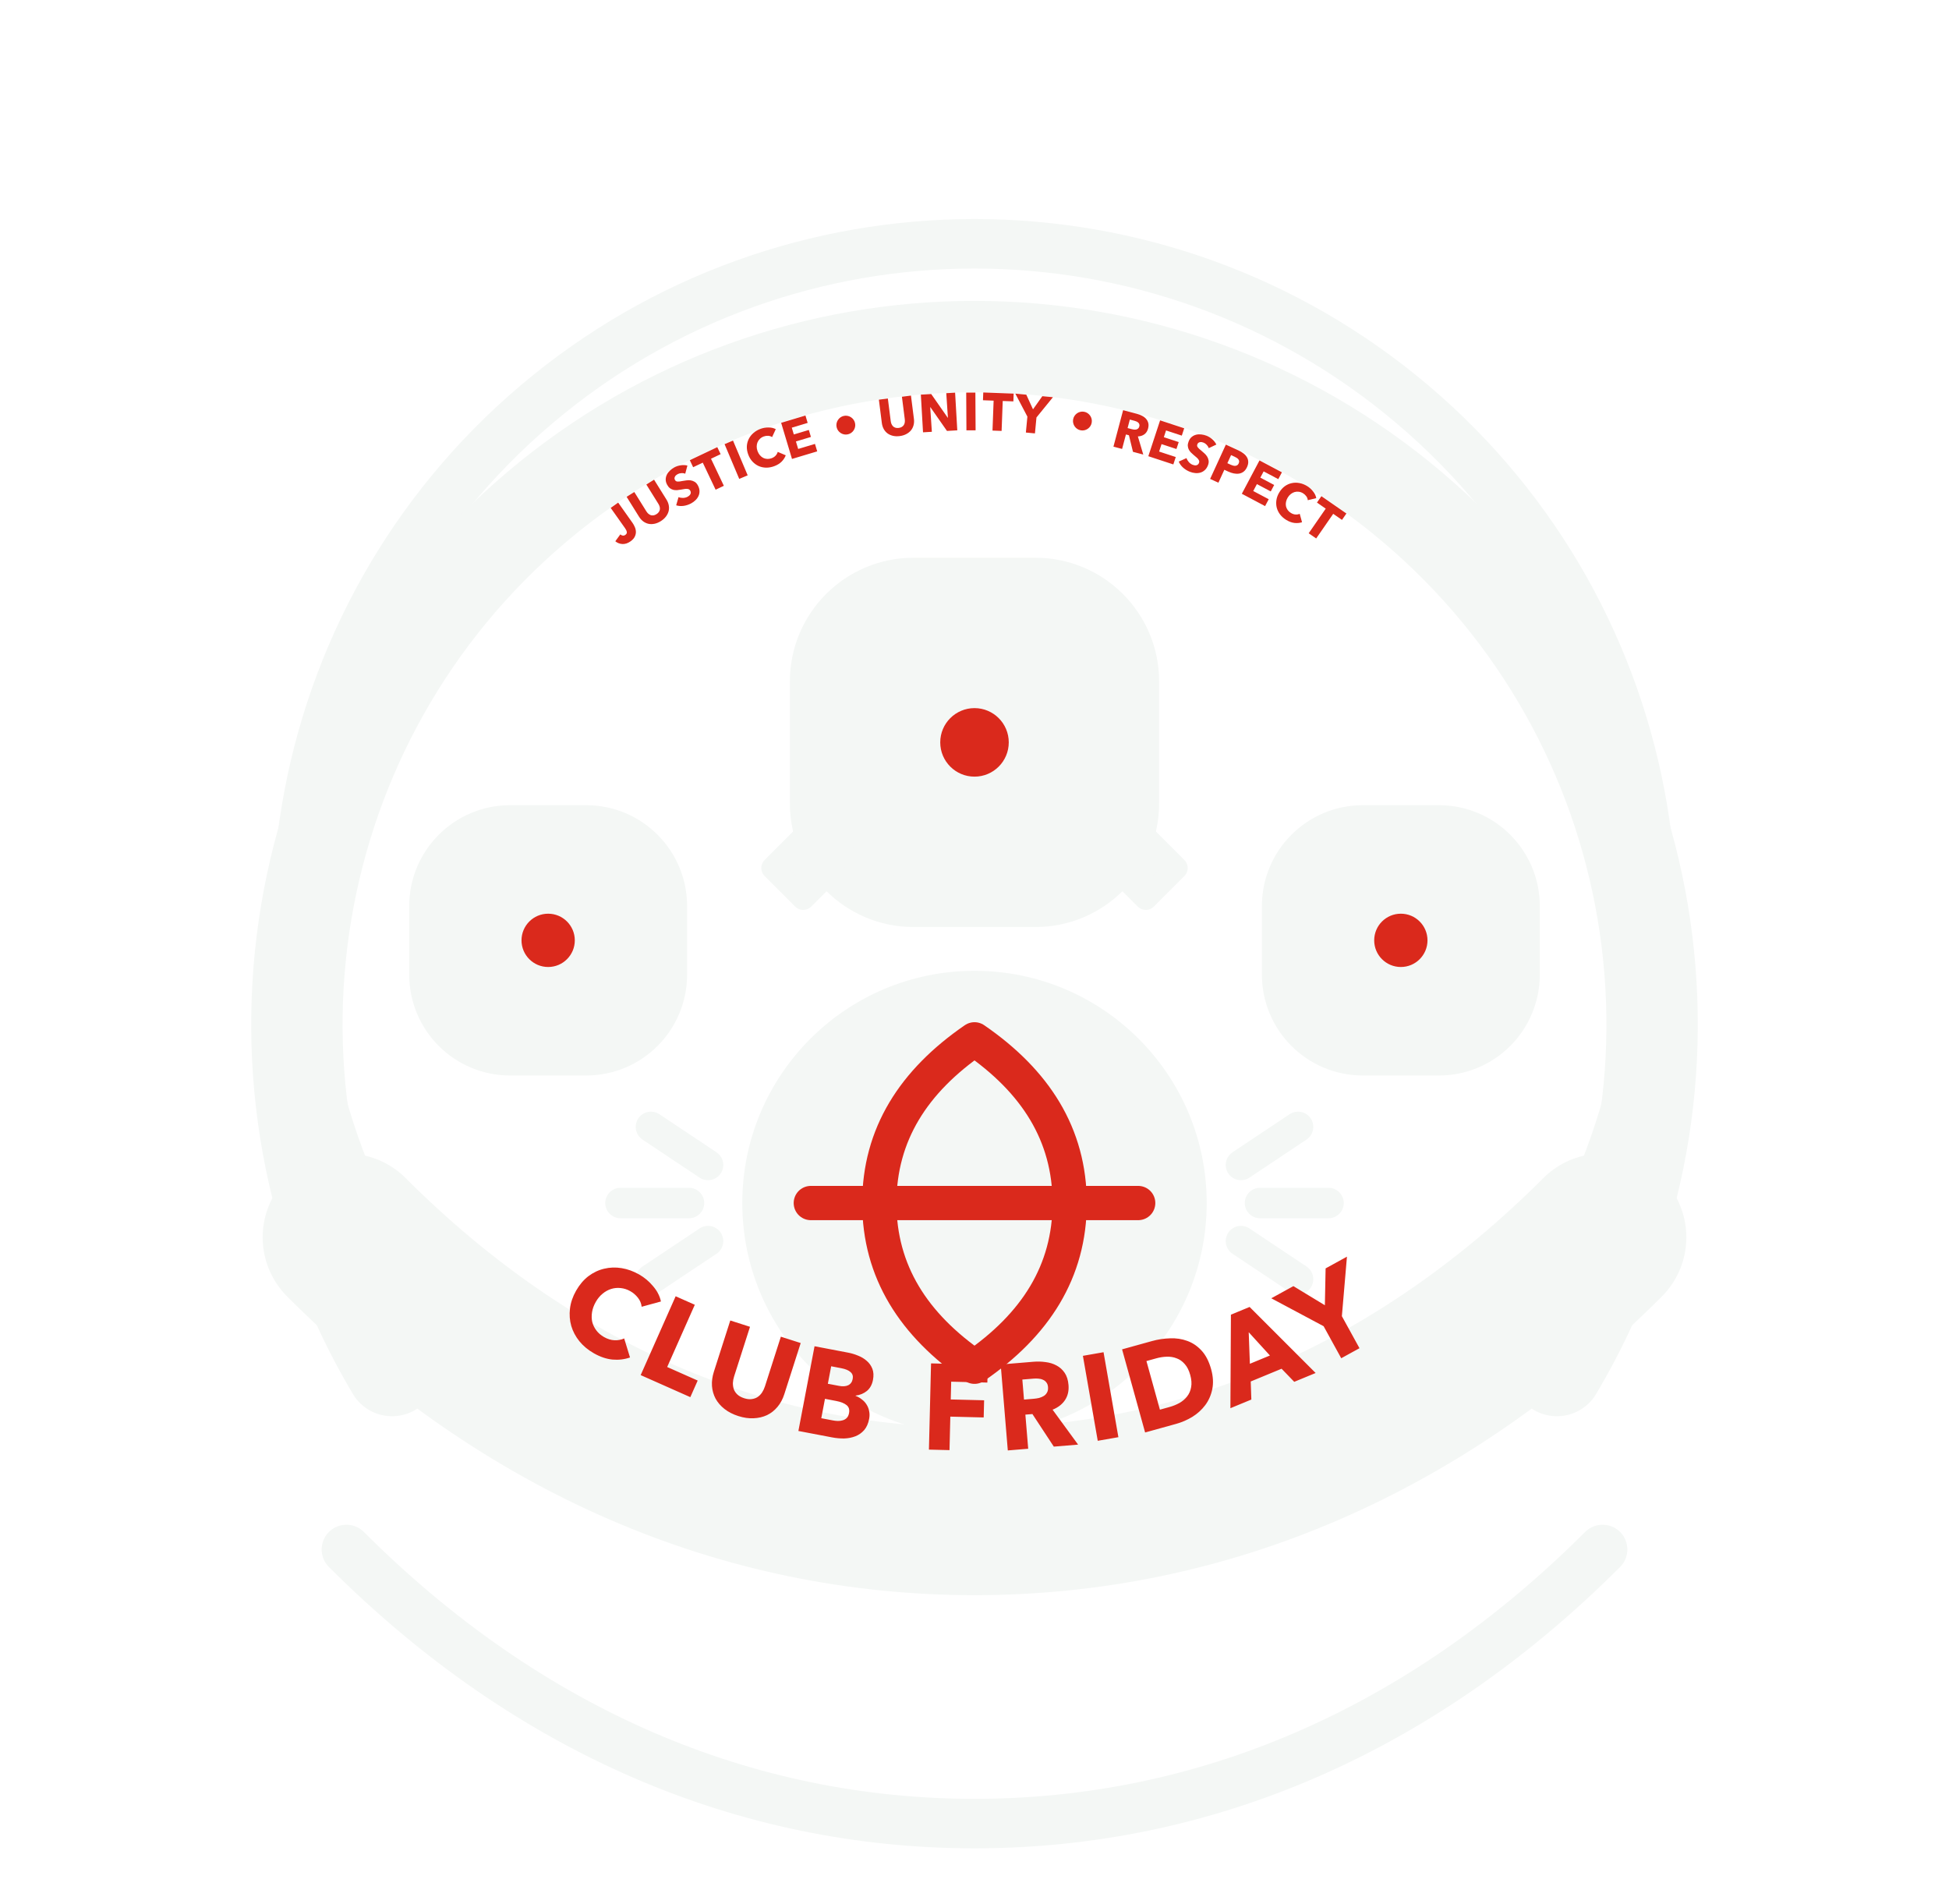
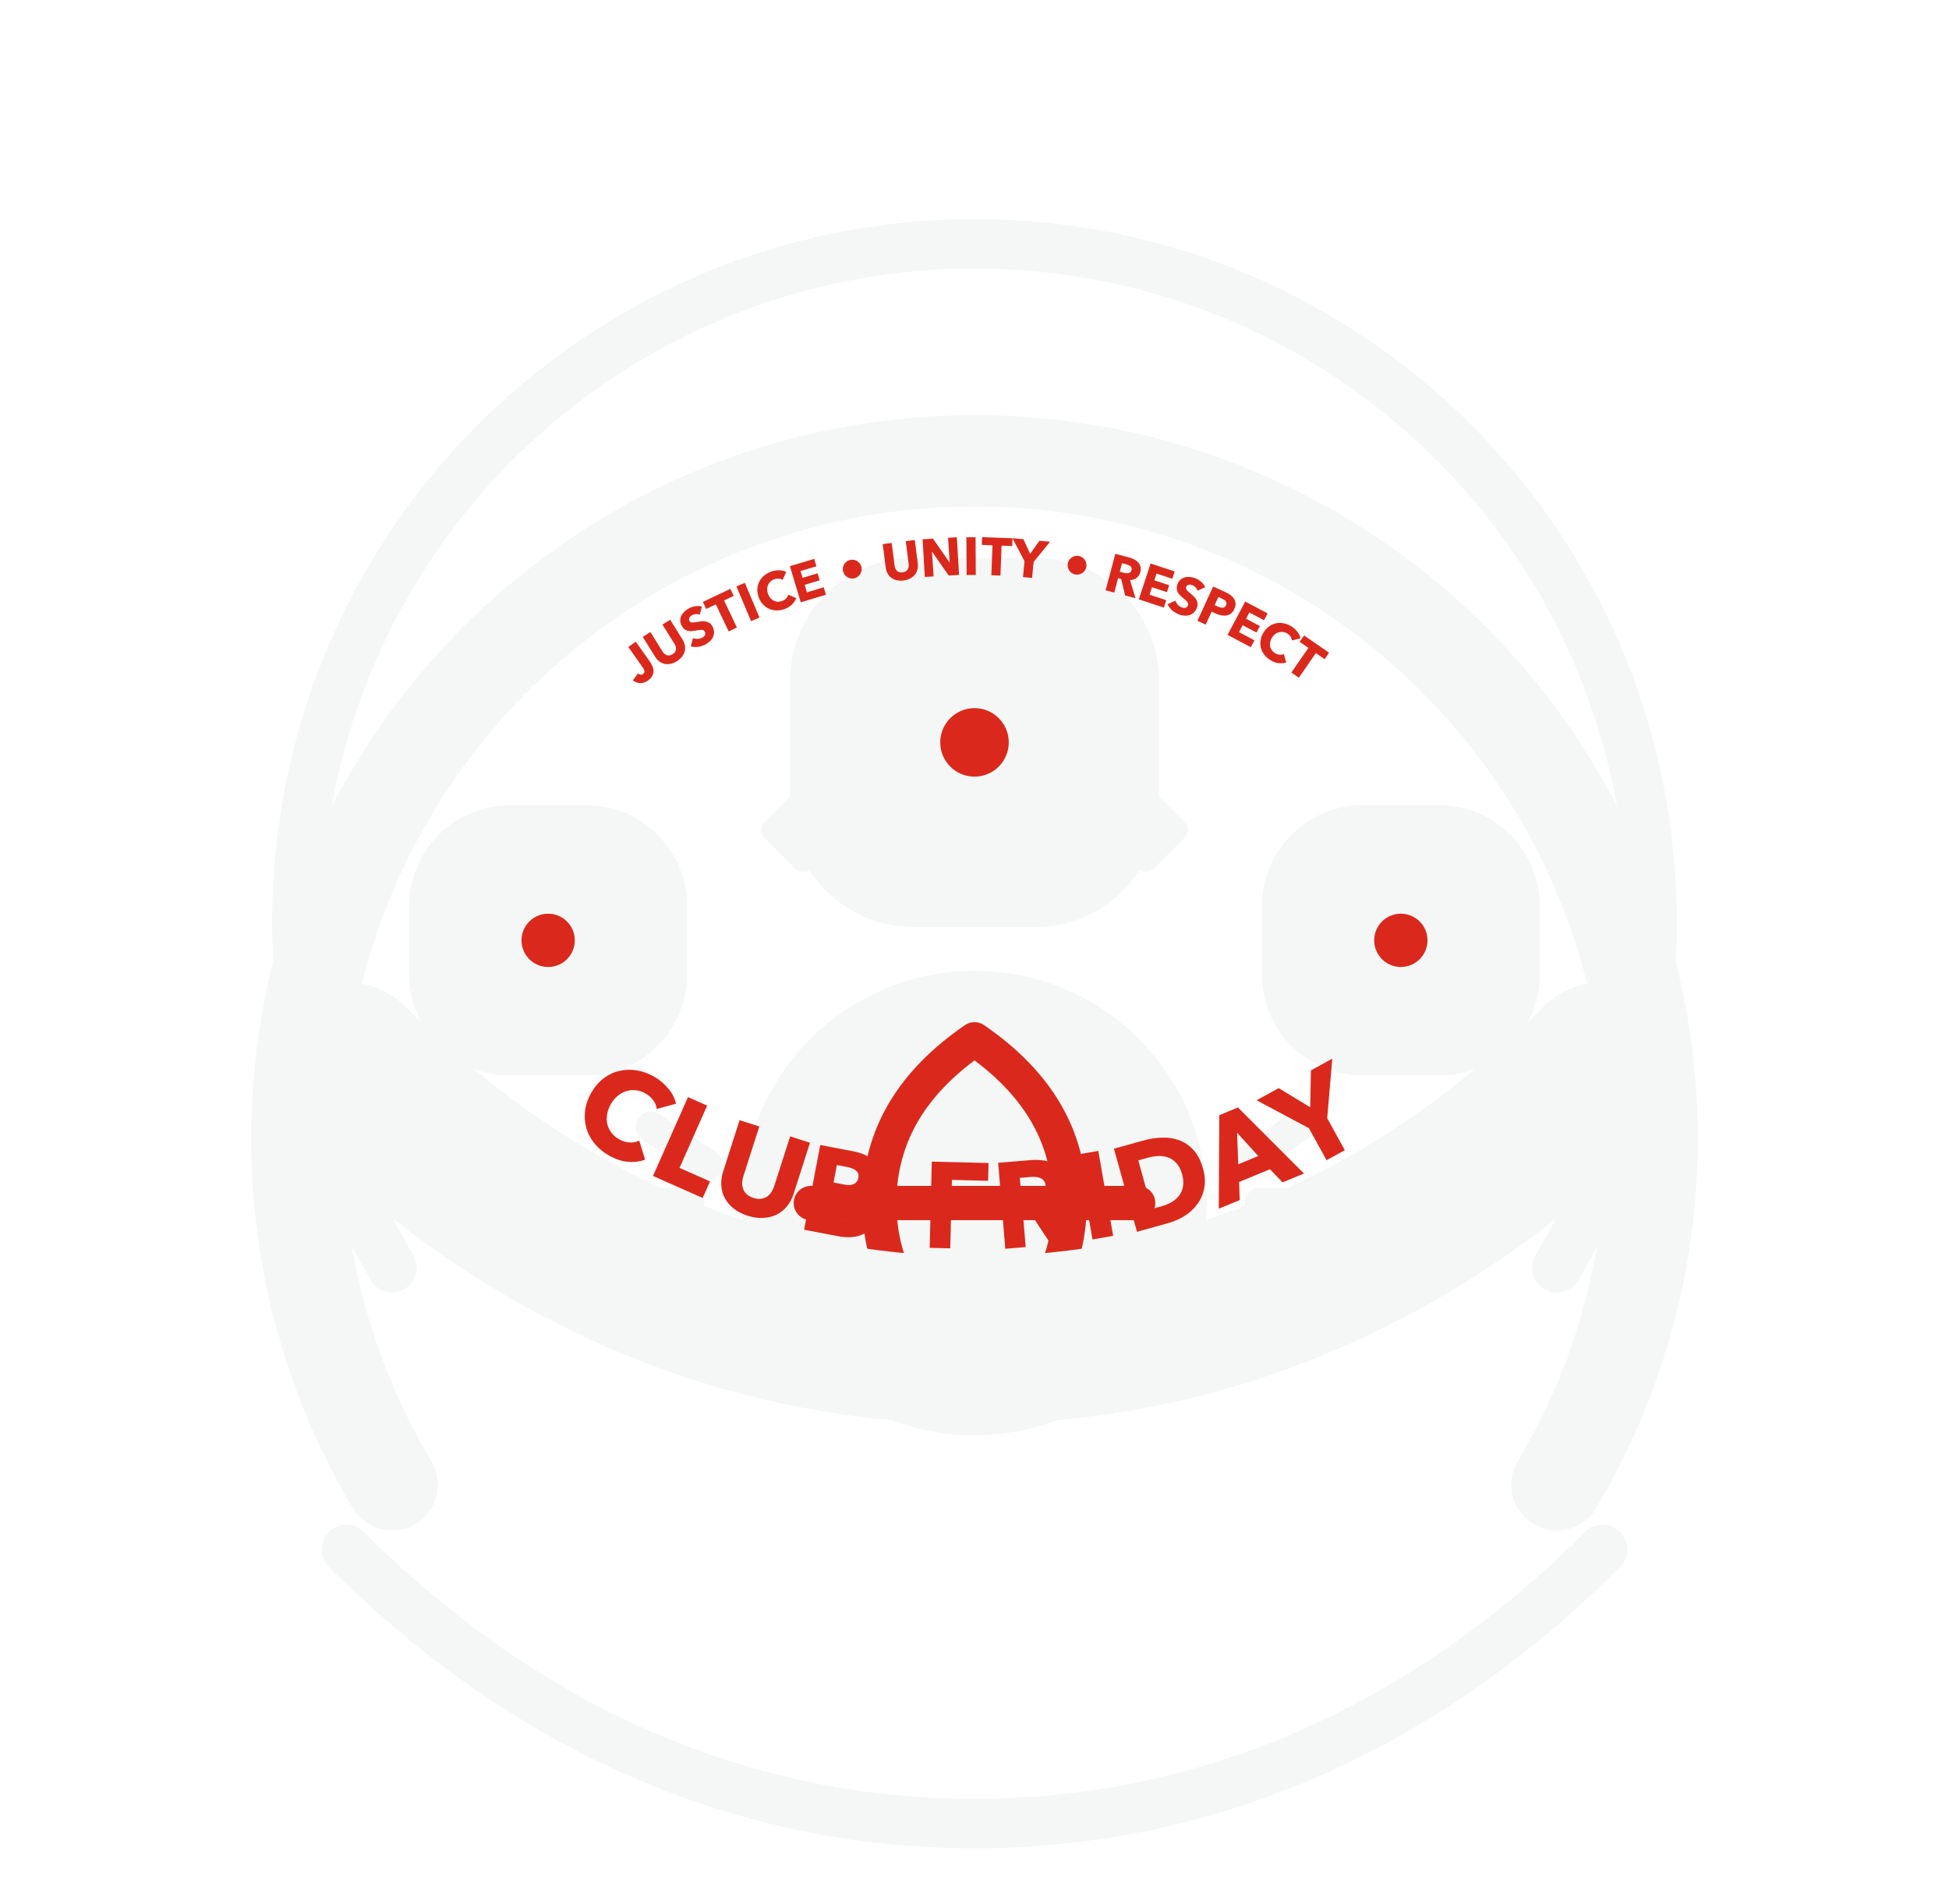
<svg xmlns="http://www.w3.org/2000/svg" viewBox="0 0 512 500" role="img" aria-labelledby="title desc" version="1.1" id="svg15">
  <g stroke="#F4F7F5" stroke-width="13" stroke-linecap="round" stroke-linejoin="round" id="g8">
    <path fill="none" stroke="#F4F7F5" d="M103 333a178 178 0 1 1 306 0" id="path1" />
    <g id="younger-member" aria-label="younger-member">
      <rect x="114" y="218" width="60" height="58" rx="20" fill="#F4F7F5" stroke="#F4F7F5" id="rect1" />
      <circle cx="144" cy="247" r="7" fill="#DA291C" stroke="none" id="circle1" />
    </g>
    <g id="adult-member" aria-label="adult-member">
      <rect x="214" y="153" width="84" height="84" rx="26" fill="#F4F7F5" stroke="#F4F7F5" id="rect2" />
      <circle cx="256" cy="195" r="9" fill="#DA291C" stroke="none" id="circle2" />
    </g>
    <g id="older-member" aria-label="older-member">
      <rect x="338" y="218" width="60" height="58" rx="20" fill="#F4F7F5" stroke="#F4F7F5" id="rect3" />
      <circle cx="368" cy="247" r="7" fill="#DA291C" stroke="none" id="circle3" />
    </g>
    <circle cx="256" cy="316" r="55" fill="#F4F7F5" stroke="#F4F7F5" stroke-width="12" id="circle4" />
    <path fill="none" stroke="#DA291C" stroke-width="9" d="M256 273c-16 11-25 25-25 43s9 32 25 43m0-86c16 11 25 25 25 43s-9 32-25 43m-43-43h86" id="path4" />
    <path fill="none" stroke="#F4F7F5" stroke-width="8" d="M181 316h-18M186 306l-15-10M186 326l-15 10M331 316h18M326 306l15-10M326 326l15 10" id="path5" />
    <path fill="none" stroke="#F4F7F5" d="M91 407c48 48 105 72 165 72s117-24 165-72" id="path6" />
-     <path fill="#F4F7F5" stroke="#F4F7F5" stroke-width="6" d="m211 220 8 8-8 8-8-8z" id="path7" />
-     <path fill="#F4F7F5" stroke="#F4F7F5" stroke-width="6" d="m301 220 8 8-8 8-8-8z" id="path8" />
+     <path fill="#F4F7F5" stroke="#F4F7F5" stroke-width="6" d="m211 210 8 8-8 8-8-8z" id="path7" />
+     <path fill="#F4F7F5" stroke="#F4F7F5" stroke-width="6" d="m301 210 8 8-8 8-8-8z" id="path8" />
  </g>
  <defs id="defs8">
-     <path id="motto-arc" d="M103 360a178 178 0 1 1 306 0" />
-     <path id="name-arc" d="M91 325c48 48 105 72 165 72s117-24 165-72" />
+     <path id="motto-arc" d="M103 390a178 178 0 1 1 306 0" />
+     <path id="name-arc" d="M91 280c48 48 105 72 165 72s117-24 165-72" />
  </defs>
-   <path d="M103 360a178 178 0 1 1 306 0" fill="none" stroke="#F4F7F5" stroke-width="24" stroke-linecap="round" id="path9" />
-   <path d="M91 325c48 48 105 72 165 72s117-24 165-72" fill="none" stroke="#F4F7F5" stroke-width="44" stroke-linecap="round" id="path10" />
+   <path d="M103 390a178 178 0 1 1 306 0" fill="none" stroke="#F4F7F5" stroke-width="24" stroke-linecap="round" id="path9" />
+   <path d="M91 280c48 48 105 72 165 72s117-24 165-72" fill="none" stroke="#F4F7F5" stroke-width="44" stroke-linecap="round" id="path10" />
  <g font-family="Avenir Next, Trebuchet MS, Arial, sans-serif" text-anchor="middle" id="g15">
    <g id="text14" style="font-weight:700;font-size:14px;letter-spacing:1.5" aria-label="JUSTICE•UNITY•RESPECT">
-       <path style="fill:#da291c" d="m 166.165,137.345 q 0.34,0.48 0.597,1.087 0.269,0.598 0.287,1.254 0.022,0.636 -0.302,1.294 -0.312,0.65 -1.135,1.232 -1.029,0.728 -2.086,0.687 -1.066,-0.052 -1.885,-0.724 l 1.313,-1.804 q 0.306,0.263 0.65,0.312 0.355,0.041 0.663,-0.178 0.48,-0.34 0.394,-0.776 -0.074,-0.445 -0.455,-0.982 l -3.777,-5.337 1.966,-1.391 3.769,5.325 z m 8.923,-6.108 q 0.474,0.76 0.605,1.553 0.136,0.773 -0.058,1.521 -0.201,0.736 -0.723,1.408 -0.51,0.664 -1.329,1.175 -0.832,0.519 -1.652,0.684 -0.821,0.165 -1.558,0.015 -0.745,-0.163 -1.379,-0.625 -0.642,-0.474 -1.116,-1.234 l -3.267,-5.239 2.02,-1.259 3.163,5.073 q 0.215,0.344 0.491,0.602 0.288,0.25 0.621,0.388 0.338,0.119 0.724,0.076 0.398,-0.05 0.825,-0.317 0.428,-0.267 0.636,-0.594 0.22,-0.335 0.262,-0.691 0.035,-0.368 -0.075,-0.729 -0.109,-0.361 -0.324,-0.705 l -3.163,-5.073 2.031,-1.267 3.267,5.239 z m 4.921,-6.804 q -0.458,-0.198 -1.008,-0.154 -0.544,0.025 -0.95,0.245 -0.209,0.114 -0.411,0.271 -0.189,0.15 -0.301,0.355 -0.119,0.192 -0.148,0.431 -0.024,0.22 0.116,0.478 0.12,0.221 0.287,0.322 0.179,0.094 0.411,0.111 0.245,0.011 0.544,-0.025 0.293,-0.048 0.654,-0.116 0.523,-0.093 1.103,-0.169 0.573,-0.088 1.127,-0.007 0.554,0.082 1.053,0.384 0.492,0.29 0.846,0.942 0.407,0.751 0.425,1.458 0.023,0.688 -0.251,1.299 -0.274,0.611 -0.783,1.11 -0.509,0.5 -1.149,0.847 -0.935,0.508 -1.982,0.662 -1.054,0.142 -1.96,-0.147 l 0.616,-2.151 q 0.534,0.22 1.197,0.21 0.669,-0.029 1.186,-0.309 0.234,-0.127 0.429,-0.296 0.195,-0.169 0.295,-0.367 0.112,-0.204 0.11,-0.442 -0.002,-0.238 -0.142,-0.496 -0.134,-0.246 -0.35,-0.352 -0.217,-0.105 -0.524,-0.114 -0.302,-0.027 -0.706,0.049 -0.399,0.057 -0.903,0.156 -0.492,0.092 -0.998,0.128 -0.494,0.029 -0.967,-0.08 -0.468,-0.128 -0.885,-0.427 -0.412,-0.318 -0.732,-0.909 -0.394,-0.726 -0.379,-1.403 0.015,-0.677 0.314,-1.27 0.299,-0.593 0.822,-1.068 0.516,-0.487 1.131,-0.821 0.738,-0.401 1.648,-0.544 0.922,-0.15 1.788,0.065 z m 6.771,-3.936 3.375,7.107 -2.163,1.027 -3.375,-7.107 -2.529,1.201 -0.877,-1.846 7.221,-3.429 0.877,1.846 z m 7.417,5.295 -3.856,-9.131 2.218,-0.937 3.856,9.131 z m 12.221,-6.196 q -0.358,0.936 -1.11,1.689 -0.758,0.74 -1.941,1.174 -1.078,0.395 -2.128,0.377 -1.037,-0.022 -1.944,-0.421 -0.911,-0.412 -1.625,-1.179 -0.714,-0.767 -1.114,-1.858 -0.41,-1.117 -0.361,-2.164 0.062,-1.052 0.514,-1.933 0.447,-0.895 1.242,-1.574 0.795,-0.679 1.86,-1.069 0.986,-0.361 2.062,-0.353 1.085,-0.01 1.922,0.444 l -0.966,2.084 q -0.474,-0.318 -1.064,-0.341 -0.59,-0.022 -1.129,0.175 -0.592,0.217 -1.009,0.623 -0.409,0.389 -0.624,0.9 -0.215,0.511 -0.22,1.109 -0.009,0.585 0.217,1.203 0.231,0.631 0.621,1.084 0.39,0.454 0.871,0.709 0.49,0.238 1.053,0.27 0.563,0.032 1.142,-0.18 0.67,-0.246 1.074,-0.692 0.403,-0.446 0.551,-0.977 l 2.104,0.899 z m 1.637,0.952 -2.85,-9.493 6.383,-1.916 0.584,1.944 -4.17,1.252 0.535,1.783 3.942,-1.183 0.551,1.837 -3.942,1.183 0.592,1.971 4.412,-1.324 0.588,1.958 z" id="path15" />
-       <path style="fill:#da291c" d="m 224.62,111.146 q 0.109,0.506 0.011,0.986 -0.098,0.479 -0.355,0.878 -0.258,0.399 -0.655,0.685 -0.397,0.286 -0.903,0.395 -0.506,0.109 -0.986,0.011 -0.479,-0.098 -0.878,-0.355 -0.399,-0.258 -0.685,-0.655 -0.286,-0.397 -0.395,-0.903 -0.109,-0.506 -0.011,-0.986 0.098,-0.479 0.355,-0.878 0.258,-0.399 0.655,-0.685 0.397,-0.286 0.903,-0.395 0.506,-0.109 0.986,-0.011 0.479,0.098 0.878,0.355 0.399,0.258 0.685,0.655 0.286,0.397 0.395,0.903 z" id="path16" />
-       <path style="fill:#da291c" d="m 240.087,110.033 q 0.113,0.889 -0.099,1.664 -0.2,0.759 -0.688,1.358 -0.49,0.584 -1.245,0.977 -0.741,0.39 -1.699,0.512 -0.972,0.124 -1.787,-0.069 -0.815,-0.193 -1.422,-0.638 -0.609,-0.459 -0.992,-1.144 -0.385,-0.699 -0.498,-1.588 l -0.778,-6.125 2.361,-0.3 0.754,5.93 q 0.051,0.403 0.194,0.751 0.157,0.347 0.402,0.612 0.258,0.25 0.626,0.372 0.382,0.121 0.882,0.057 0.5,-0.064 0.826,-0.274 0.34,-0.213 0.527,-0.519 0.185,-0.32 0.236,-0.693 0.051,-0.373 1.6e-4,-0.776 l -0.754,-5.93 2.375,-0.302 0.778,6.125 z m 8.68,3.158 -4.358,-6.24 -0.042,0.002 0.431,6.468 -2.32,0.134 -0.573,-9.895 2.725,-0.158 4.343,6.227 0.042,-0.002 -0.43,-6.454 2.32,-0.134 0.573,9.895 z m 5.114,-0.148 -0.058,-9.912 2.408,-0.014 0.058,9.912 z m 9.534,-7.715 -0.295,7.862 -2.392,-0.09 0.295,-7.862 -2.798,-0.105 0.076,-2.043 7.988,0.299 -0.076,2.043 z m 8.861,4.33 -0.397,4.181 -2.383,-0.226 0.397,-4.181 -3.168,-6.038 2.885,0.274 1.758,3.851 2.451,-3.452 2.787,0.264 z" id="path17" />
-       <path style="fill:#da291c" d="m 286.788,111.029 q -0.091,0.51 -0.363,0.916 -0.272,0.406 -0.662,0.678 -0.39,0.272 -0.865,0.386 -0.476,0.114 -0.985,0.023 -0.51,-0.091 -0.916,-0.363 -0.406,-0.272 -0.678,-0.662 -0.272,-0.39 -0.386,-0.865 -0.114,-0.476 -0.023,-0.985 0.091,-0.51 0.363,-0.916 0.272,-0.406 0.662,-0.678 0.39,-0.272 0.865,-0.386 0.476,-0.114 0.985,-0.023 0.51,0.091 0.916,0.363 0.406,0.272 0.678,0.662 0.272,0.39 0.386,0.865 0.114,0.476 0.023,0.985 z" id="path18" />
-       <path style="fill:#da291c" d="m 297.63,118.681 -1.062,-4.352 -0.785,-0.208 -1.009,3.802 -2.273,-0.603 2.542,-9.581 3.654,0.969 q 0.69,0.183 1.3,0.504 0.627,0.311 1.052,0.786 0.438,0.478 0.602,1.116 0.164,0.637 -0.055,1.463 -0.258,0.974 -0.962,1.497 -0.704,0.523 -1.713,0.56 l 1.416,4.764 z m 1.668,-6.669 q 0.09,-0.338 -0.005,-0.581 -0.078,-0.252 -0.279,-0.422 -0.184,-0.179 -0.458,-0.295 -0.26,-0.112 -0.517,-0.181 l -1.231,-0.327 -0.592,2.233 1.096,0.291 q 0.284,0.075 0.593,0.114 0.312,0.025 0.588,-0.032 0.276,-0.057 0.486,-0.248 0.223,-0.187 0.32,-0.552 z m 2.365,7.819 3.096,-9.416 6.331,2.082 -0.634,1.928 -4.136,-1.36 -0.582,1.769 3.91,1.286 -0.599,1.822 -3.91,-1.286 -0.643,1.955 4.376,1.439 -0.638,1.942 z m 15.867,-2.116 q -0.144,-0.477 -0.531,-0.87 -0.369,-0.4 -0.8,-0.569 -0.222,-0.087 -0.472,-0.14 -0.237,-0.048 -0.465,-0.002 -0.223,0.033 -0.425,0.164 -0.184,0.124 -0.291,0.397 -0.092,0.235 -0.062,0.427 0.043,0.197 0.18,0.386 0.15,0.194 0.369,0.4 0.225,0.193 0.51,0.425 0.408,0.34 0.84,0.735 0.437,0.382 0.732,0.858 0.295,0.476 0.385,1.053 0.095,0.563 -0.175,1.254 -0.311,0.795 -0.841,1.264 -0.511,0.461 -1.155,0.645 -0.643,0.184 -1.354,0.116 -0.71,-0.068 -1.388,-0.333 -0.991,-0.388 -1.784,-1.089 -0.788,-0.714 -1.15,-1.593 l 2.042,-0.914 q 0.176,0.55 0.611,1.051 0.453,0.493 1.001,0.708 0.248,0.097 0.503,0.137 0.255,0.04 0.47,-0.011 0.228,-0.046 0.409,-0.201 0.181,-0.155 0.288,-0.428 0.102,-0.261 0.043,-0.494 -0.059,-0.234 -0.25,-0.474 -0.173,-0.248 -0.492,-0.509 -0.301,-0.268 -0.701,-0.59 -0.387,-0.317 -0.741,-0.681 -0.341,-0.359 -0.562,-0.791 -0.203,-0.44 -0.244,-0.952 -0.022,-0.52 0.223,-1.146 0.301,-0.769 0.828,-1.194 0.527,-0.425 1.173,-0.578 0.646,-0.153 1.346,-0.059 0.705,0.081 1.357,0.336 0.782,0.306 1.478,0.91 0.709,0.608 1.102,1.409 z m 10.061,4.981 q -0.362,0.789 -0.906,1.202 -0.538,0.4 -1.186,0.503 -0.648,0.103 -1.367,-0.042 -0.719,-0.145 -1.419,-0.466 l -1.082,-0.496 -1.558,3.398 -2.176,-0.998 4.133,-9.009 3.309,1.518 q 0.738,0.339 1.304,0.783 0.585,0.438 0.904,0.984 0.338,0.54 0.36,1.197 0.041,0.65 -0.315,1.426 z m -2.182,-0.985 q 0.146,-0.318 0.112,-0.58 -0.034,-0.262 -0.198,-0.476 -0.164,-0.214 -0.426,-0.38 -0.25,-0.161 -0.542,-0.295 l -0.954,-0.438 -0.975,2.125 0.916,0.42 q 0.305,0.14 0.609,0.218 0.303,0.077 0.578,0.05 0.287,-0.022 0.508,-0.167 0.226,-0.158 0.372,-0.476 z m 0.817,7.986 4.643,-8.757 5.888,3.122 -0.951,1.794 -3.847,-2.04 -0.872,1.645 3.636,1.928 -0.898,1.695 -3.636,-1.928 -0.964,1.818 4.069,2.158 -0.957,1.806 z m 15.819,7.479 q -0.955,0.303 -2.013,0.184 -1.051,-0.132 -2.127,-0.787 -0.981,-0.597 -1.621,-1.43 -0.628,-0.825 -0.882,-1.783 -0.246,-0.969 -0.09,-2.005 0.156,-1.036 0.76,-2.029 0.619,-1.016 1.468,-1.63 0.861,-0.607 1.832,-0.802 0.979,-0.207 2.005,-0.009 1.026,0.199 1.995,0.789 0.897,0.546 1.561,1.393 0.684,0.842 0.85,1.78 l -2.232,0.542 q -0.047,-0.569 -0.397,-1.045 -0.35,-0.475 -0.84,-0.774 -0.538,-0.328 -1.116,-0.401 -0.559,-0.078 -1.093,0.072 -0.534,0.15 -1.005,0.519 -0.463,0.357 -0.806,0.919 -0.349,0.574 -0.461,1.161 -0.112,0.588 -0.012,1.124 0.119,0.531 0.445,0.992 0.326,0.461 0.852,0.781 0.61,0.371 1.21,0.409 0.6,0.037 1.108,-0.178 l 0.607,2.206 z m 8.191,-2.209 -4.477,6.47 -1.969,-1.362 4.477,-6.47 -2.302,-1.593 1.163,-1.681 6.573,4.549 -1.163,1.681 z" id="path19" />
+       <path style="fill:#da291c" d="m 170.786,173.875 q 0.34,0.48 0.597,1.087 0.269,0.598 0.287,1.254 0.022,0.636 -0.302,1.294 -0.312,0.65 -1.135,1.232 -1.029,0.728 -2.086,0.687 -1.066,-0.052 -1.885,-0.724 l 1.313,-1.804 q 0.306,0.263 0.65,0.312 0.355,0.041 0.663,-0.178 0.48,-0.34 0.394,-0.776 -0.074,-0.445 -0.455,-0.982 l -3.777,-5.337 1.966,-1.391 3.769,5.325 z m 8.535,-5.85 q 0.474,0.76 0.605,1.553 0.136,0.773 -0.058,1.521 -0.201,0.736 -0.723,1.408 -0.51,0.664 -1.329,1.175 -0.832,0.519 -1.652,0.684 -0.821,0.165 -1.558,0.015 -0.745,-0.163 -1.379,-0.625 -0.642,-0.474 -1.116,-1.234 l -3.267,-5.239 2.02,-1.259 3.163,5.073 q 0.215,0.345 0.491,0.602 0.288,0.25 0.621,0.388 0.338,0.119 0.724,0.076 0.398,-0.05 0.825,-0.317 0.428,-0.267 0.636,-0.594 0.22,-0.335 0.262,-0.691 0.035,-0.368 -0.075,-0.729 -0.109,-0.361 -0.324,-0.705 l -3.163,-5.073 2.031,-1.267 3.267,5.239 z m 4.505,-6.561 q -0.458,-0.198 -1.008,-0.154 -0.544,0.025 -0.95,0.245 -0.209,0.114 -0.411,0.271 -0.189,0.15 -0.301,0.355 -0.119,0.192 -0.148,0.431 -0.024,0.22 0.116,0.478 0.12,0.221 0.287,0.322 0.179,0.094 0.411,0.111 0.245,0.011 0.544,-0.025 0.293,-0.048 0.654,-0.116 0.523,-0.093 1.103,-0.169 0.573,-0.088 1.127,-0.007 0.554,0.082 1.053,0.384 0.492,0.29 0.846,0.942 0.407,0.751 0.425,1.458 0.023,0.688 -0.251,1.299 -0.274,0.611 -0.783,1.11 -0.509,0.5 -1.149,0.847 -0.935,0.508 -1.982,0.662 -1.054,0.142 -1.96,-0.147 l 0.616,-2.151 q 0.534,0.22 1.197,0.21 0.669,-0.029 1.186,-0.309 0.234,-0.127 0.429,-0.296 0.195,-0.169 0.295,-0.367 0.112,-0.204 0.11,-0.442 -0.002,-0.238 -0.142,-0.496 -0.134,-0.246 -0.35,-0.352 -0.217,-0.105 -0.524,-0.114 -0.302,-0.027 -0.706,0.049 -0.399,0.057 -0.903,0.156 -0.492,0.092 -0.998,0.128 -0.494,0.029 -0.967,-0.08 -0.468,-0.128 -0.885,-0.427 -0.412,-0.318 -0.732,-0.909 -0.394,-0.726 -0.379,-1.403 0.015,-0.677 0.314,-1.27 0.299,-0.593 0.822,-1.068 0.516,-0.487 1.131,-0.821 0.738,-0.401 1.648,-0.544 0.922,-0.15 1.788,0.065 z m 6.386,-3.74 3.375,7.107 -2.163,1.027 -3.375,-7.107 -2.529,1.201 -0.877,-1.846 7.221,-3.43 0.877,1.846 z m 7.097,5.438 -3.856,-9.131 2.218,-0.937 3.856,9.131 z m 11.862,-6.055 q -0.358,0.936 -1.11,1.689 -0.758,0.74 -1.941,1.174 -1.078,0.395 -2.128,0.377 -1.037,-0.022 -1.944,-0.421 -0.911,-0.412 -1.625,-1.179 -0.714,-0.767 -1.114,-1.858 -0.41,-1.117 -0.361,-2.164 0.062,-1.052 0.514,-1.933 0.447,-0.895 1.242,-1.574 0.795,-0.679 1.86,-1.069 0.986,-0.361 2.062,-0.353 1.085,-0.01 1.922,0.444 l -0.966,2.084 q -0.474,-0.318 -1.064,-0.341 -0.59,-0.022 -1.129,0.175 -0.592,0.217 -1.009,0.623 -0.409,0.389 -0.624,0.9 -0.215,0.511 -0.22,1.109 -0.009,0.585 0.217,1.203 0.231,0.631 0.621,1.084 0.39,0.454 0.871,0.709 0.49,0.238 1.053,0.27 0.563,0.032 1.142,-0.18 0.67,-0.246 1.074,-0.692 0.403,-0.446 0.551,-0.977 l 2.104,0.899 z m 1.184,1.103 -2.85,-9.493 6.383,-1.916 0.584,1.944 -4.17,1.252 0.535,1.783 3.942,-1.183 0.551,1.837 -3.942,1.183 0.592,1.971 4.412,-1.324 0.588,1.958 z" id="path15" />
+       <path style="fill:#da291c" d="m 226.3,148.968 q 0.109,0.506 0.011,0.986 -0.098,0.479 -0.355,0.878 -0.258,0.399 -0.655,0.685 -0.397,0.286 -0.903,0.395 -0.506,0.109 -0.986,0.011 -0.479,-0.098 -0.878,-0.355 -0.399,-0.258 -0.685,-0.655 -0.286,-0.397 -0.395,-0.903 -0.109,-0.506 -0.011,-0.986 0.098,-0.479 0.355,-0.878 0.258,-0.399 0.655,-0.685 0.397,-0.286 0.903,-0.395 0.506,-0.109 0.986,-0.011 0.479,0.098 0.878,0.355 0.399,0.258 0.685,0.655 0.286,0.397 0.395,0.903 z" id="path16" />
+       <path style="fill:#da291c" d="m 241.096,147.969 q 0.113,0.889 -0.099,1.664 -0.2,0.759 -0.688,1.358 -0.49,0.584 -1.245,0.977 -0.741,0.39 -1.699,0.512 -0.972,0.124 -1.787,-0.069 -0.815,-0.193 -1.422,-0.638 -0.609,-0.459 -0.992,-1.144 -0.385,-0.699 -0.498,-1.588 l -0.778,-6.125 2.361,-0.3 0.754,5.93 q 0.051,0.403 0.194,0.751 0.157,0.347 0.402,0.612 0.258,0.25 0.626,0.372 0.382,0.121 0.882,0.057 0.5,-0.064 0.826,-0.274 0.34,-0.213 0.527,-0.519 0.185,-0.32 0.236,-0.693 0.051,-0.373 1.6e-4,-0.776 l -0.754,-5.93 2.375,-0.302 0.778,6.125 z m 8.134,3.208 -4.358,-6.24 -0.042,0.002 0.431,6.468 -2.32,0.134 -0.573,-9.895 2.725,-0.158 4.343,6.227 0.042,-0.002 -0.43,-6.454 2.32,-0.134 0.573,9.895 z m 4.698,-0.134 -0.058,-9.912 2.408,-0.014 0.058,9.912 z m 9.187,-7.72 -0.295,7.862 -2.392,-0.09 0.295,-7.862 -2.798,-0.105 0.076,-2.043 7.988,0.299 -0.076,2.043 z m 8.405,4.3 -0.397,4.181 -2.383,-0.226 0.397,-4.181 -3.168,-6.038 2.885,0.274 1.758,3.851 2.451,-3.452 2.787,0.264 z" id="path17" />
+       <path style="fill:#da291c" d="m 285.379,148.904 q -0.091,0.51 -0.363,0.916 -0.272,0.406 -0.662,0.678 -0.39,0.272 -0.865,0.386 -0.476,0.114 -0.985,0.023 -0.51,-0.091 -0.916,-0.363 -0.406,-0.272 -0.678,-0.662 -0.272,-0.39 -0.386,-0.865 -0.114,-0.476 -0.023,-0.985 0.091,-0.51 0.363,-0.916 0.272,-0.406 0.662,-0.678 0.39,-0.272 0.865,-0.386 0.476,-0.114 0.985,-0.023 0.51,0.091 0.916,0.363 0.406,0.272 0.678,0.662 0.272,0.39 0.386,0.865 0.114,0.476 0.023,0.985 z" id="path18" />
+       <path style="fill:#da291c" d="m 295.579,156.413 -1.062,-4.352 -0.785,-0.208 -1.009,3.802 -2.273,-0.603 2.542,-9.581 3.654,0.969 q 0.69,0.183 1.3,0.504 0.627,0.311 1.052,0.786 0.438,0.478 0.602,1.116 0.164,0.637 -0.055,1.463 -0.258,0.974 -0.962,1.497 -0.704,0.523 -1.713,0.56 l 1.416,4.764 z m 1.668,-6.669 q 0.09,-0.338 -0.005,-0.581 -0.078,-0.252 -0.279,-0.422 -0.184,-0.179 -0.458,-0.295 -0.26,-0.112 -0.517,-0.181 l -1.231,-0.327 -0.592,2.233 1.096,0.291 q 0.284,0.075 0.593,0.114 0.312,0.025 0.588,-0.032 0.276,-0.057 0.486,-0.248 0.223,-0.187 0.32,-0.552 z m 1.917,7.686 3.096,-9.416 6.331,2.082 -0.634,1.928 -4.136,-1.36 -0.582,1.769 3.91,1.286 -0.599,1.822 -3.91,-1.286 -0.643,1.955 4.376,1.439 -0.638,1.942 z m 15.449,-2.267 q -0.144,-0.477 -0.531,-0.87 -0.369,-0.4 -0.8,-0.569 -0.222,-0.087 -0.472,-0.14 -0.237,-0.048 -0.465,-0.002 -0.223,0.033 -0.425,0.164 -0.184,0.124 -0.291,0.397 -0.092,0.235 -0.062,0.427 0.043,0.197 0.18,0.386 0.15,0.194 0.369,0.4 0.225,0.193 0.51,0.425 0.408,0.34 0.84,0.735 0.437,0.382 0.732,0.858 0.295,0.476 0.385,1.053 0.095,0.563 -0.175,1.254 -0.311,0.795 -0.841,1.264 -0.511,0.461 -1.155,0.645 -0.643,0.184 -1.354,0.116 -0.71,-0.068 -1.388,-0.333 -0.991,-0.388 -1.784,-1.089 -0.788,-0.714 -1.15,-1.593 l 2.042,-0.914 q 0.176,0.55 0.611,1.051 0.453,0.493 1.001,0.708 0.248,0.097 0.503,0.137 0.255,0.04 0.47,-0.011 0.228,-0.046 0.409,-0.201 0.181,-0.155 0.288,-0.428 0.102,-0.261 0.043,-0.494 -0.059,-0.234 -0.25,-0.474 -0.173,-0.248 -0.492,-0.509 -0.301,-0.268 -0.701,-0.59 -0.387,-0.317 -0.741,-0.681 -0.341,-0.359 -0.562,-0.791 -0.203,-0.44 -0.244,-0.952 -0.022,-0.52 0.223,-1.146 0.301,-0.769 0.828,-1.194 0.527,-0.425 1.173,-0.578 0.646,-0.153 1.346,-0.059 0.705,0.081 1.357,0.336 0.782,0.306 1.478,0.91 0.709,0.608 1.102,1.409 z m 9.642,4.803 q -0.362,0.789 -0.906,1.202 -0.538,0.4 -1.186,0.503 -0.648,0.103 -1.367,-0.042 -0.719,-0.145 -1.419,-0.466 l -1.082,-0.496 -1.558,3.398 -2.176,-0.998 4.133,-9.009 3.309,1.518 q 0.738,0.339 1.304,0.783 0.585,0.438 0.904,0.984 0.338,0.54 0.36,1.197 0.041,0.65 -0.315,1.426 z m -2.182,-0.985 q 0.146,-0.318 0.112,-0.58 -0.034,-0.262 -0.198,-0.476 -0.164,-0.214 -0.426,-0.38 -0.25,-0.161 -0.542,-0.295 l -0.954,-0.438 -0.975,2.125 0.916,0.42 q 0.305,0.14 0.609,0.218 0.303,0.077 0.578,0.05 0.287,-0.022 0.508,-0.167 0.226,-0.158 0.372,-0.476 z m 0.405,7.782 4.643,-8.757 5.888,3.122 -0.951,1.794 -3.847,-2.04 -0.872,1.645 3.636,1.928 -0.898,1.695 -3.636,-1.928 -0.964,1.818 4.069,2.158 -0.957,1.806 z m 15.406,7.244 q -0.955,0.303 -2.013,0.184 -1.051,-0.132 -2.127,-0.787 -0.981,-0.597 -1.621,-1.43 -0.628,-0.825 -0.882,-1.783 -0.246,-0.969 -0.09,-2.005 0.156,-1.036 0.76,-2.029 0.619,-1.016 1.468,-1.63 0.861,-0.607 1.832,-0.802 0.979,-0.207 2.005,-0.009 1.026,0.199 1.995,0.789 0.897,0.546 1.561,1.393 0.684,0.842 0.85,1.78 l -2.232,0.542 q -0.047,-0.569 -0.397,-1.045 -0.35,-0.475 -0.84,-0.774 -0.538,-0.328 -1.116,-0.401 -0.559,-0.078 -1.093,0.072 -0.534,0.15 -1.005,0.519 -0.463,0.357 -0.806,0.919 -0.349,0.574 -0.461,1.161 -0.112,0.588 -0.012,1.124 0.119,0.531 0.445,0.992 0.326,0.461 0.852,0.781 0.61,0.371 1.21,0.409 0.6,0.037 1.108,-0.178 l 0.607,2.206 z m 7.799,-2.463 -4.477,6.47 -1.969,-1.362 4.477,-6.47 -2.302,-1.593 1.163,-1.681 6.573,4.549 -1.163,1.681 z" id="path19" />
    </g>
-     <path d="m 165.504,356.565 q -2.162,0.757 -4.588,0.553 -2.41,-0.231 -4.912,-1.657 -2.28,-1.299 -3.798,-3.159 -1.491,-1.844 -2.132,-4.014 -0.626,-2.198 -0.339,-4.576 0.287,-2.378 1.602,-4.685 1.347,-2.363 3.246,-3.822 1.927,-1.443 4.134,-1.954 2.222,-0.538 4.58,-0.152 2.358,0.386 4.61,1.669 2.085,1.188 3.659,3.08 1.618,1.879 2.061,4.01 l -5.063,1.387 q -0.144,-1.298 -0.975,-2.36 -0.831,-1.063 -1.971,-1.712 -1.251,-0.713 -2.577,-0.842 -1.282,-0.141 -2.492,0.237 -1.21,0.379 -2.261,1.253 -1.035,0.847 -1.78,2.153 -0.76,1.335 -0.977,2.684 -0.217,1.35 0.047,2.568 0.307,1.206 1.082,2.237 0.775,1.031 1.999,1.728 1.418,0.808 2.791,0.854 1.373,0.046 2.52,-0.479 l 1.534,4.999 z m 2.798,4.632 9.19,-20.708 5.031,2.233 -7.256,16.35 8.014,3.557 -1.934,4.358 z m 37.735,5.019 q -0.625,1.95 -1.813,3.351 -1.148,1.38 -2.738,2.147 -1.58,0.737 -3.522,0.82 -1.912,0.093 -4.014,-0.581 -2.133,-0.684 -3.635,-1.87 -1.501,-1.187 -2.329,-2.695 -0.817,-1.539 -0.95,-3.329 -0.122,-1.82 0.503,-3.77 l 4.306,-13.439 5.181,1.66 -4.17,13.012 q -0.283,0.884 -0.324,1.744 -0.01,0.87 0.242,1.657 0.292,0.766 0.937,1.376 0.675,0.62 1.772,0.971 1.097,0.352 1.976,0.23 0.909,-0.112 1.592,-0.565 0.693,-0.484 1.16,-1.208 0.467,-0.724 0.75,-1.608 l 4.17,-13.012 5.211,1.67 -4.306,13.439 z m 22.285,6.487 q -0.347,1.823 -1.31,2.943 -0.957,1.088 -2.295,1.615 -1.338,0.527 -2.944,0.579 -1.569,0.027 -3.172,-0.279 l -8.864,-1.69 4.242,-22.255 8.864,1.69 q 1.289,0.246 2.587,0.786 1.304,0.509 2.278,1.379 0.98,0.838 1.462,2.07 0.482,1.232 0.158,2.929 -0.353,1.855 -1.593,2.889 -1.234,1.003 -2.97,1.226 l -0.012,0.063 q 0.913,0.337 1.646,0.933 0.771,0.57 1.242,1.344 0.503,0.78 0.681,1.726 0.209,0.952 -2.3e-4,2.052 z m -4.319,-10.498 q 0.216,-1.132 -0.569,-1.802 -0.747,-0.696 -2.444,-1.02 l -2.64,-0.503 -0.875,4.589 2.892,0.551 q 1.509,0.288 2.44,-0.154 0.969,-0.467 1.196,-1.661 z m -0.961,8.971 q 0.264,-1.383 -0.672,-2.115 -0.935,-0.732 -2.664,-1.062 l -2.986,-0.569 -0.971,5.092 3.018,0.575 q 0.629,0.12 1.307,0.151 0.716,0.006 1.304,-0.175 0.62,-0.175 1.061,-0.612 0.448,-0.468 0.603,-1.286 z m 26.834,-8.253 -0.115,4.671 8.765,0.216 -0.111,4.511 -8.765,-0.216 -0.216,8.797 -5.406,-0.133 0.557,-22.649 14.907,0.367 -0.115,4.671 z m 26.96,17.06 -5.622,-8.557 -1.85,0.153 0.743,8.961 -5.358,0.444 -1.871,-22.579 8.61,-0.714 q 1.626,-0.135 3.186,0.089 1.589,0.189 2.867,0.886 1.31,0.694 2.152,1.941 0.842,1.247 1.003,3.192 0.19,2.296 -0.924,3.962 -1.114,1.666 -3.259,2.518 l 6.701,9.174 z m -1.521,-15.64 q -0.066,-0.797 -0.457,-1.247 -0.361,-0.484 -0.924,-0.694 -0.534,-0.245 -1.212,-0.285 -0.646,-0.043 -1.252,0.007 l -2.902,0.24 0.436,5.262 2.583,-0.214 q 0.67,-0.056 1.363,-0.209 0.691,-0.186 1.241,-0.52 0.55,-0.335 0.856,-0.906 0.338,-0.574 0.266,-1.435 z m 13.063,14.109 -3.901,-22.318 5.422,-0.948 3.901,22.318 z m 29.785,-18.813 q 0.795,2.868 0.296,5.264 -0.476,2.357 -1.858,4.201 -1.359,1.805 -3.37,3.059 -2.019,1.223 -4.27,1.847 l -8.141,2.256 -6.05,-21.833 7.895,-2.188 q 2.313,-0.641 4.718,-0.71 2.396,-0.1 4.505,0.678 2.1,0.746 3.76,2.544 1.66,1.798 2.515,4.882 z m -5.489,1.521 q -0.513,-1.85 -1.463,-2.882 -0.928,-1.071 -2.142,-1.498 -1.192,-0.467 -2.573,-0.416 -1.35,0.042 -2.707,0.418 l -2.621,0.726 3.538,12.767 2.498,-0.692 q 1.419,-0.393 2.628,-1.06 1.232,-0.707 2.014,-1.72 0.813,-1.022 1.057,-2.418 0.275,-1.404 -0.229,-3.224 z m 27.322,1.803 -3.325,-3.439 -8.104,3.348 0.16,4.746 -5.501,2.273 0.134,-24.568 4.91,-2.028 17.345,17.348 z m -11.96,-13.028 0.307,8.287 5.264,-2.175 z m 24.473,-4.216 4.626,8.412 -4.795,2.637 -4.626,-8.412 -13.75,-7.338 5.804,-3.192 8.274,5.018 0.193,-9.675 5.608,-3.084 z" id="text15" style="font-weight:800;font-size:32px;letter-spacing:4;fill:#da291c" aria-label="CLUB FRIDAY" />
+     <path d="m 169.465,304.614 q -2.162,0.757 -4.588,0.553 -2.41,-0.231 -4.912,-1.657 -2.28,-1.299 -3.798,-3.159 -1.491,-1.844 -2.132,-4.014 -0.626,-2.198 -0.339,-4.576 0.287,-2.378 1.602,-4.685 1.347,-2.363 3.246,-3.822 1.927,-1.443 4.133,-1.954 2.222,-0.538 4.58,-0.152 2.358,0.386 4.61,1.669 2.085,1.188 3.659,3.08 1.618,1.879 2.061,4.01 l -5.063,1.387 q -0.144,-1.298 -0.975,-2.36 -0.831,-1.063 -1.971,-1.712 -1.251,-0.713 -2.577,-0.842 -1.282,-0.141 -2.492,0.237 -1.21,0.379 -2.261,1.253 -1.035,0.847 -1.78,2.153 -0.76,1.335 -0.977,2.684 -0.217,1.35 0.047,2.568 0.307,1.206 1.082,2.237 0.775,1.031 1.999,1.728 1.418,0.808 2.791,0.854 1.373,0.046 2.52,-0.479 l 1.534,4.999 z m 2.083,4.27 9.19,-20.708 5.031,2.233 -7.256,16.35 8.014,3.557 -1.934,4.358 z m 36.931,4.713 q -0.625,1.95 -1.813,3.351 -1.148,1.38 -2.738,2.147 -1.58,0.737 -3.522,0.82 -1.912,0.093 -4.014,-0.581 -2.133,-0.684 -3.635,-1.87 -1.501,-1.187 -2.329,-2.695 -0.817,-1.539 -0.95,-3.329 -0.122,-1.82 0.503,-3.77 l 4.306,-13.439 5.181,1.66 -4.17,13.012 q -0.283,0.884 -0.324,1.744 -0.01,0.87 0.242,1.657 0.292,0.766 0.937,1.376 0.675,0.62 1.772,0.971 1.097,0.352 1.976,0.23 0.909,-0.112 1.592,-0.565 0.693,-0.484 1.16,-1.208 0.467,-0.724 0.75,-1.608 l 4.17,-13.012 5.211,1.67 -4.306,13.439 z m 21.341,6.247 q -0.347,1.823 -1.31,2.943 -0.957,1.088 -2.295,1.615 -1.338,0.527 -2.944,0.579 -1.569,0.027 -3.172,-0.279 l -8.864,-1.69 4.242,-22.255 8.864,1.69 q 1.289,0.246 2.587,0.786 1.304,0.509 2.278,1.379 0.98,0.838 1.462,2.07 0.482,1.232 0.158,2.929 -0.353,1.855 -1.593,2.889 -1.234,1.003 -2.97,1.226 l -0.012,0.063 q 0.913,0.337 1.646,0.933 0.771,0.57 1.242,1.344 0.503,0.78 0.681,1.726 0.209,0.952 -2.4e-4,2.052 z m -4.319,-10.498 q 0.216,-1.132 -0.569,-1.802 -0.747,-0.696 -2.444,-1.02 l -2.64,-0.503 -0.875,4.589 2.892,0.551 q 1.509,0.288 2.44,-0.154 0.969,-0.467 1.196,-1.661 z m -0.961,8.971 q 0.264,-1.383 -0.672,-2.115 -0.935,-0.732 -2.664,-1.062 l -2.986,-0.569 -0.971,5.092 3.018,0.575 q 0.629,0.12 1.307,0.151 0.716,0.006 1.304,-0.175 0.62,-0.175 1.061,-0.612 0.448,-0.468 0.603,-1.286 z m 25.533,-8.392 -0.115,4.671 8.765,0.216 -0.111,4.511 -8.765,-0.216 -0.216,8.797 -5.406,-0.133 0.557,-22.649 14.907,0.367 -0.115,4.671 z m 26.103,17.084 -5.622,-8.557 -1.85,0.153 0.743,8.961 -5.358,0.444 -1.871,-22.579 8.61,-0.714 q 1.626,-0.135 3.186,0.089 1.589,0.189 2.867,0.886 1.31,0.694 2.152,1.941 0.842,1.247 1.003,3.192 0.19,2.296 -0.924,3.962 -1.114,1.666 -3.259,2.518 l 6.701,9.174 z m -1.521,-15.64 q -0.066,-0.797 -0.457,-1.247 -0.361,-0.484 -0.924,-0.694 -0.534,-0.245 -1.212,-0.285 -0.646,-0.043 -1.252,0.007 l -2.902,0.24 0.436,5.262 2.583,-0.214 q 0.67,-0.056 1.363,-0.209 0.691,-0.186 1.241,-0.52 0.55,-0.335 0.856,-0.906 0.338,-0.574 0.266,-1.435 z m 12.346,14.201 -3.901,-22.318 5.422,-0.948 3.901,22.318 z m 29.026,-18.642 q 0.795,2.868 0.296,5.264 -0.476,2.357 -1.858,4.201 -1.359,1.805 -3.37,3.059 -2.019,1.223 -4.27,1.847 l -8.141,2.256 -6.05,-21.833 7.895,-2.188 q 2.313,-0.641 4.718,-0.71 2.396,-0.1 4.505,0.678 2.1,0.746 3.76,2.544 1.66,1.798 2.515,4.882 z m -5.489,1.521 q -0.513,-1.85 -1.463,-2.882 -0.928,-1.071 -2.142,-1.498 -1.192,-0.467 -2.573,-0.416 -1.35,0.042 -2.707,0.418 l -2.621,0.726 3.538,12.767 2.498,-0.692 q 1.419,-0.393 2.628,-1.06 1.232,-0.707 2.014,-1.72 0.813,-1.022 1.057,-2.418 0.275,-1.404 -0.229,-3.224 z m 26.404,2.119 -3.325,-3.439 -8.104,3.348 0.16,4.746 -5.501,2.273 0.134,-24.568 4.91,-2.028 17.345,17.348 z m -11.96,-13.028 0.307,8.287 5.264,-2.175 z m 23.672,-3.832 4.626,8.412 -4.795,2.637 -4.626,-8.412 -13.75,-7.338 5.804,-3.192 8.274,5.018 0.193,-9.675 5.608,-3.084 z" id="text15" style="font-weight:800;font-size:32px;letter-spacing:4;fill:#da291c" aria-label="CLUB FRIDAY" />
  </g>
</svg>
